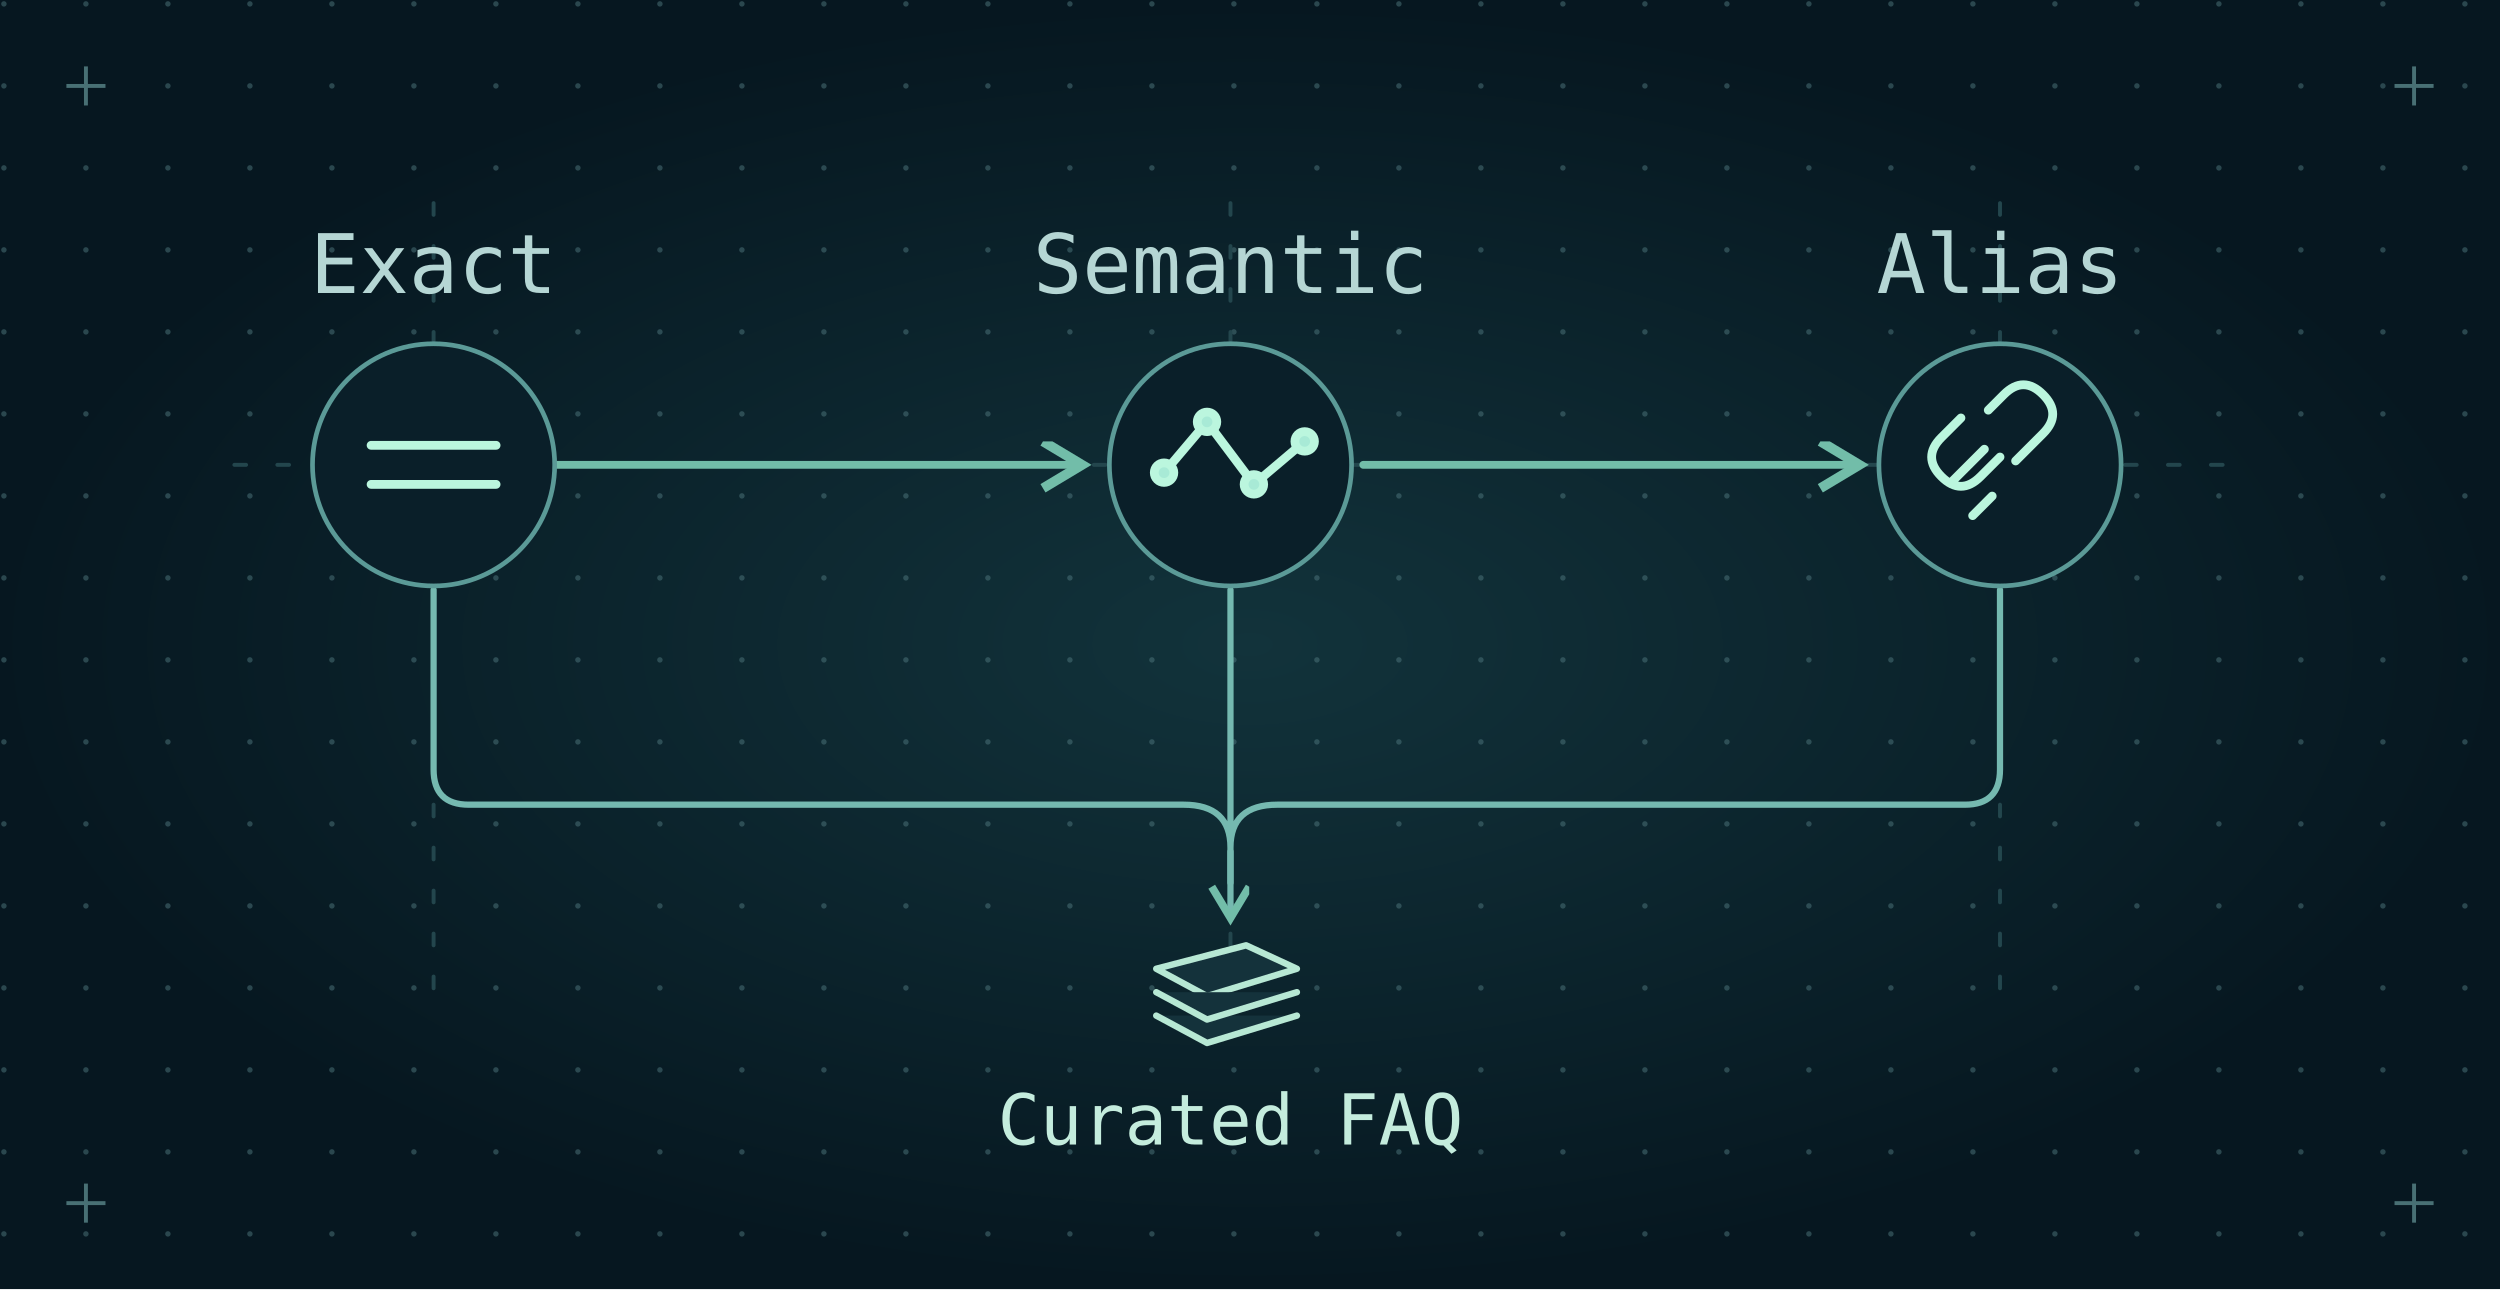
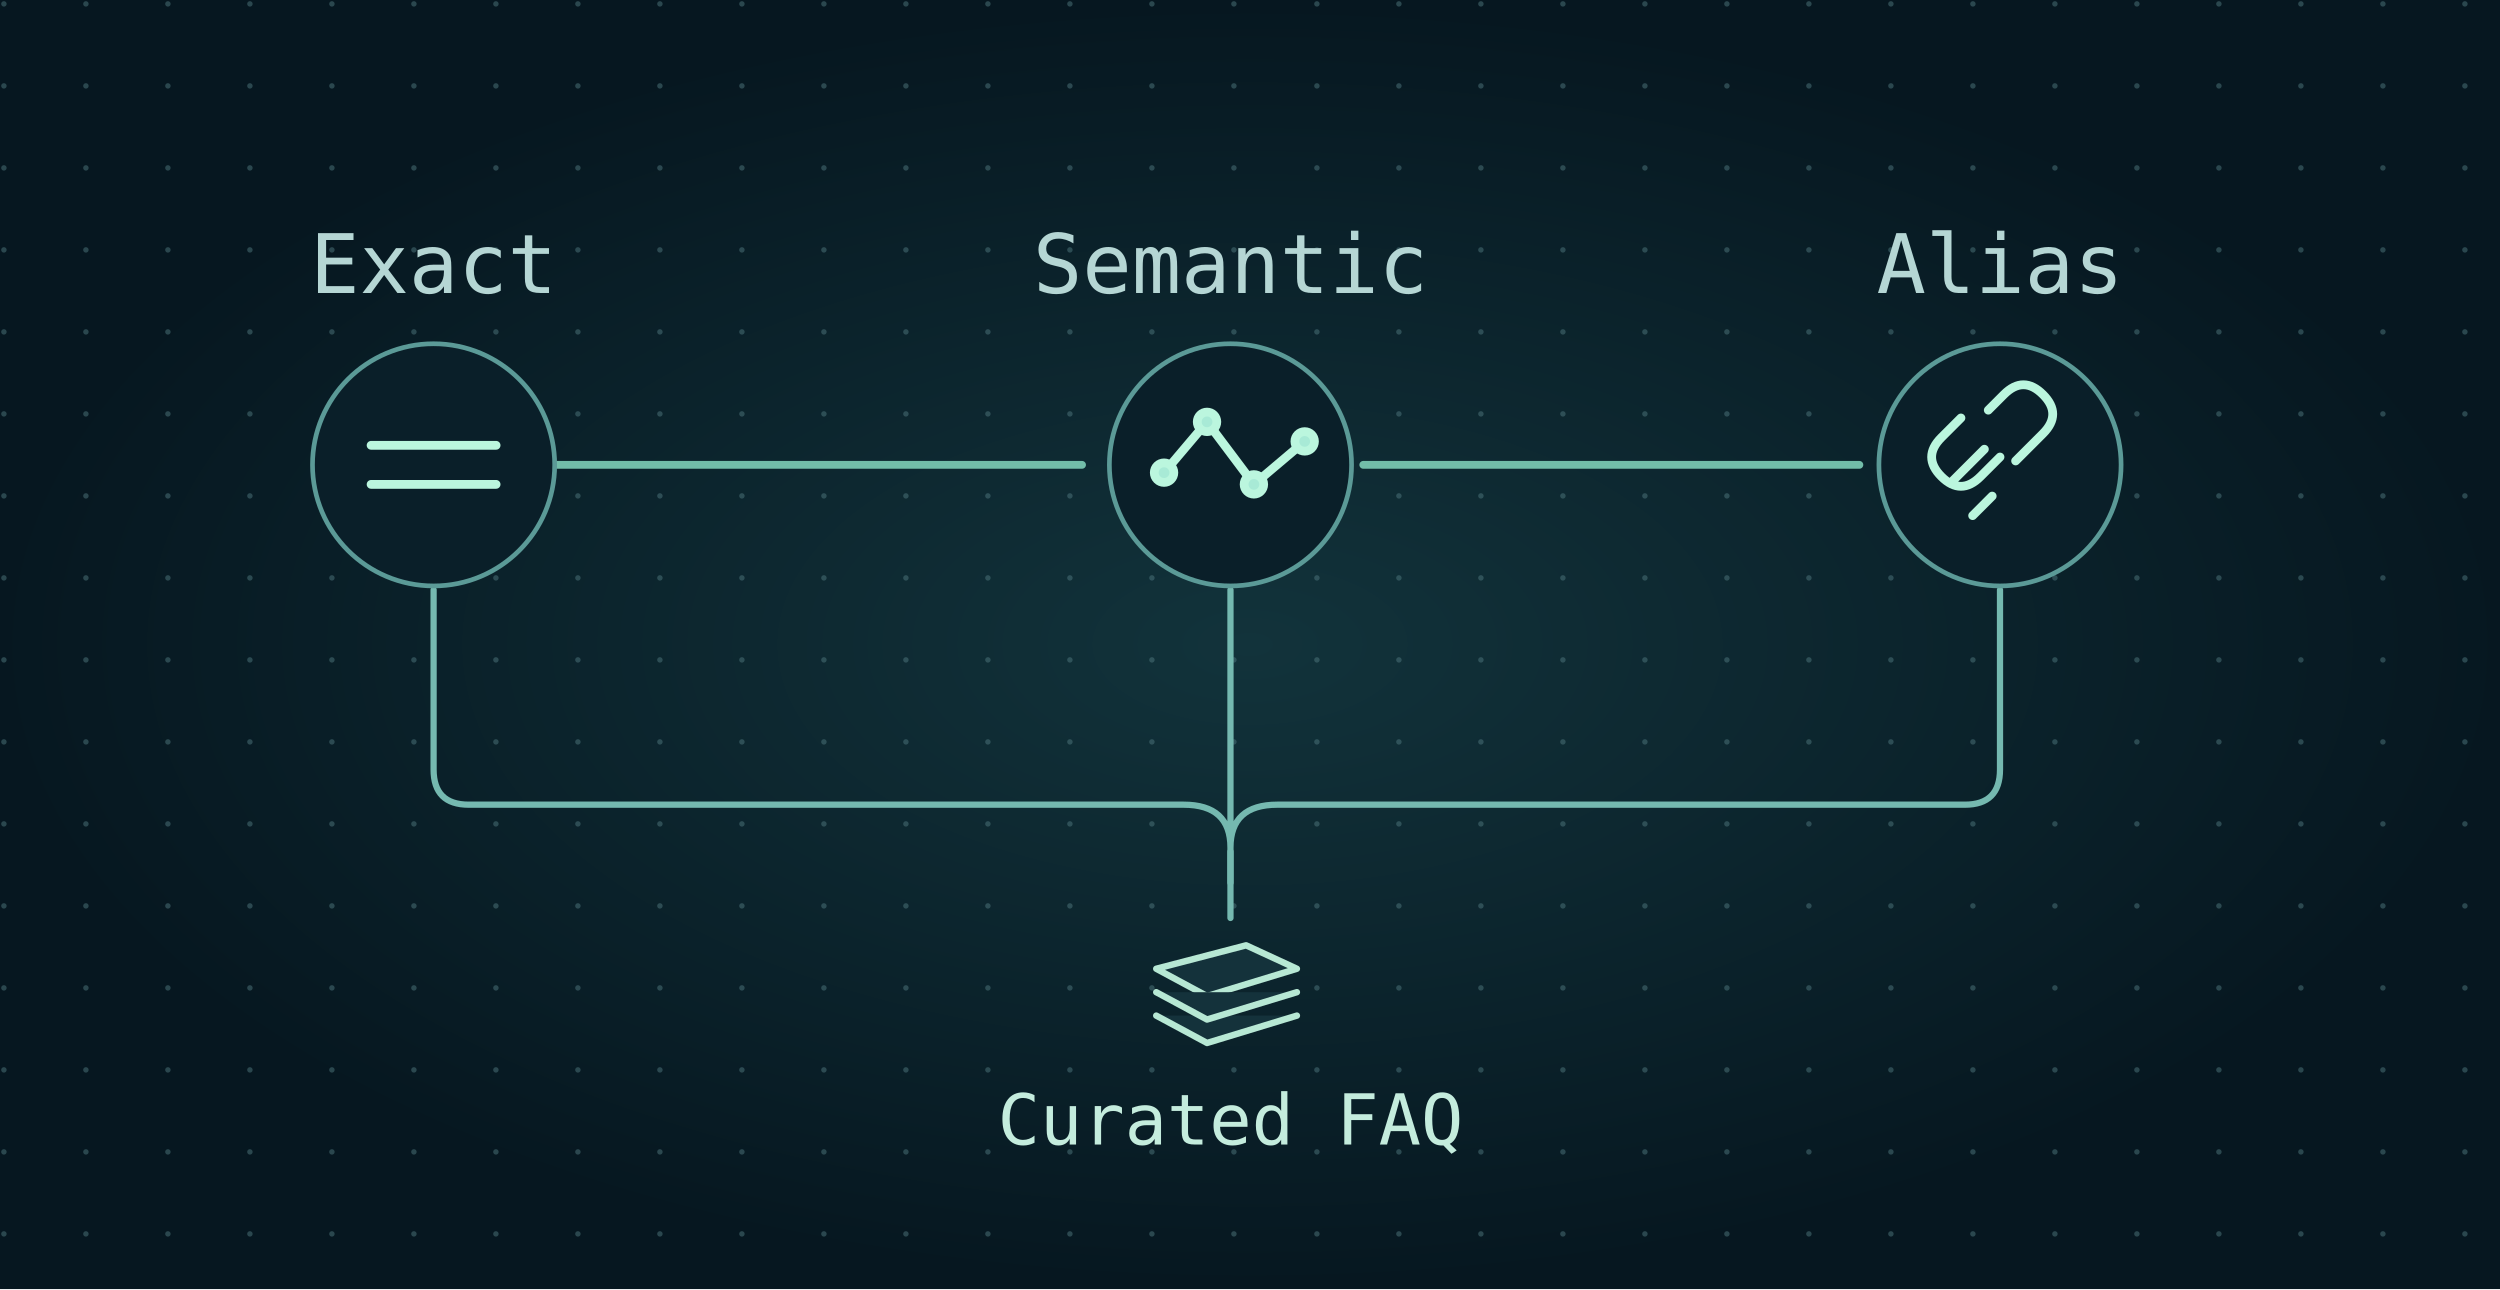
<svg xmlns="http://www.w3.org/2000/svg" viewBox="0 0 640 330" role="img" aria-labelledby="title desc">
  <defs>
    <radialGradient id="field">
      <stop stop-color="#12333b" />
      <stop offset="1" stop-color="#061720" />
    </radialGradient>
    <pattern id="marks" width="21" height="21" patternUnits="userSpaceOnUse">
      <circle cx="1" cy="1" r=".7" fill="#50797f" />
    </pattern>
-     <g id="cross">
-       <path d="M-5 0H5M0-5V5" stroke="#487074" stroke-width="1" />
-     </g>
-     <marker id="arrow" markerWidth="8" markerHeight="8" refX="6" refY="3" orient="auto">
-       <path d="M1 0l5 3-5 3" fill="none" stroke="#72bda9" stroke-width="1.25" />
-     </marker>
  </defs>
  <path fill="url(#field)" d="M0 0h640v330H0z" />
  <path fill="url(#marks)" opacity=".49" d="M0 0h640v330H0z" />
  <g fill="none" stroke-linecap="round" stroke-linejoin="round">
-     <path stroke="#23464d" stroke-dasharray="3 8" d="M60 119h515M111 52v203m204-203v203m197-203v203" />
-     <path stroke="#72bda9" stroke-width="2" marker-end="url(#arrow)" d="M142 119h135" />
-     <path stroke="#72bda9" stroke-width="2" marker-end="url(#arrow)" d="M349 119h127" />
+     <path stroke="#72bda9" stroke-width="2" d="M142 119h135" />
+     <path stroke="#72bda9" stroke-width="2" d="M349 119h127" />
    <g stroke="#75b9b0" stroke-width="1.6">
      <path d="M111 151v46q0 9 9 9h183q12 0 12 11v9M315 151v74m197-74v46q0 9-9 9H327q-12 0-12 11" />
-       <path d="M315 218v17" marker-end="url(#arrow)" />
+       <path d="M315 218v17" />
    </g>
    <g fill="#0a1f29" stroke="#5b9a97" stroke-width="1.2">
      <circle cx="111" cy="119" r="31" />
      <circle cx="315" cy="119" r="31" />
      <circle cx="512" cy="119" r="31" />
    </g>
    <g stroke="#bbf6de" stroke-width="2.25">
      <path d="M95 114h32m-32 10h32" />
      <path d="M298 121l11-13 12 16 13-11" />
      <circle cx="298" cy="121" r="2.5" fill="#a8ead6" />
      <circle cx="309" cy="108" r="2.5" fill="#a8ead6" />
      <circle cx="321" cy="124" r="2.5" fill="#a8ead6" />
      <circle cx="334" cy="113" r="2.5" fill="#a8ead6" />
      <path d="m500 123 8-8m-3 17 5-5m-1-22 4-4q5-5 10 0t0 10l-7 7m-4-1-5 5q-5 5-10 0t0-10l5-5" />
    </g>
    <g stroke="#b7e8d4" stroke-width="1.65" fill="#14323b">
      <path d="M296 248l23-6 13 6-23 7z" />
      <path d="M296 254l13 7 23-7m-36 6 13 7 23-7" />
    </g>
  </g>
  <g text-anchor="middle" font-family="ui-monospace,Menlo,Consolas,monospace" fill="#b5d6d4">
    <text x="111" y="75" font-size="21">Exact</text>
    <text x="315" y="75" font-size="21">Semantic</text>
    <text x="512" y="75" font-size="21">Alias</text>
    <text x="315" y="293" font-size="18" fill="#c4ecdd">Curated FAQ</text>
  </g>
-   <use href="#cross" x="22" y="22" />
-   <use href="#cross" x="618" y="22" />
-   <use href="#cross" x="22" y="308" />
-   <use href="#cross" x="618" y="308" />
</svg>
